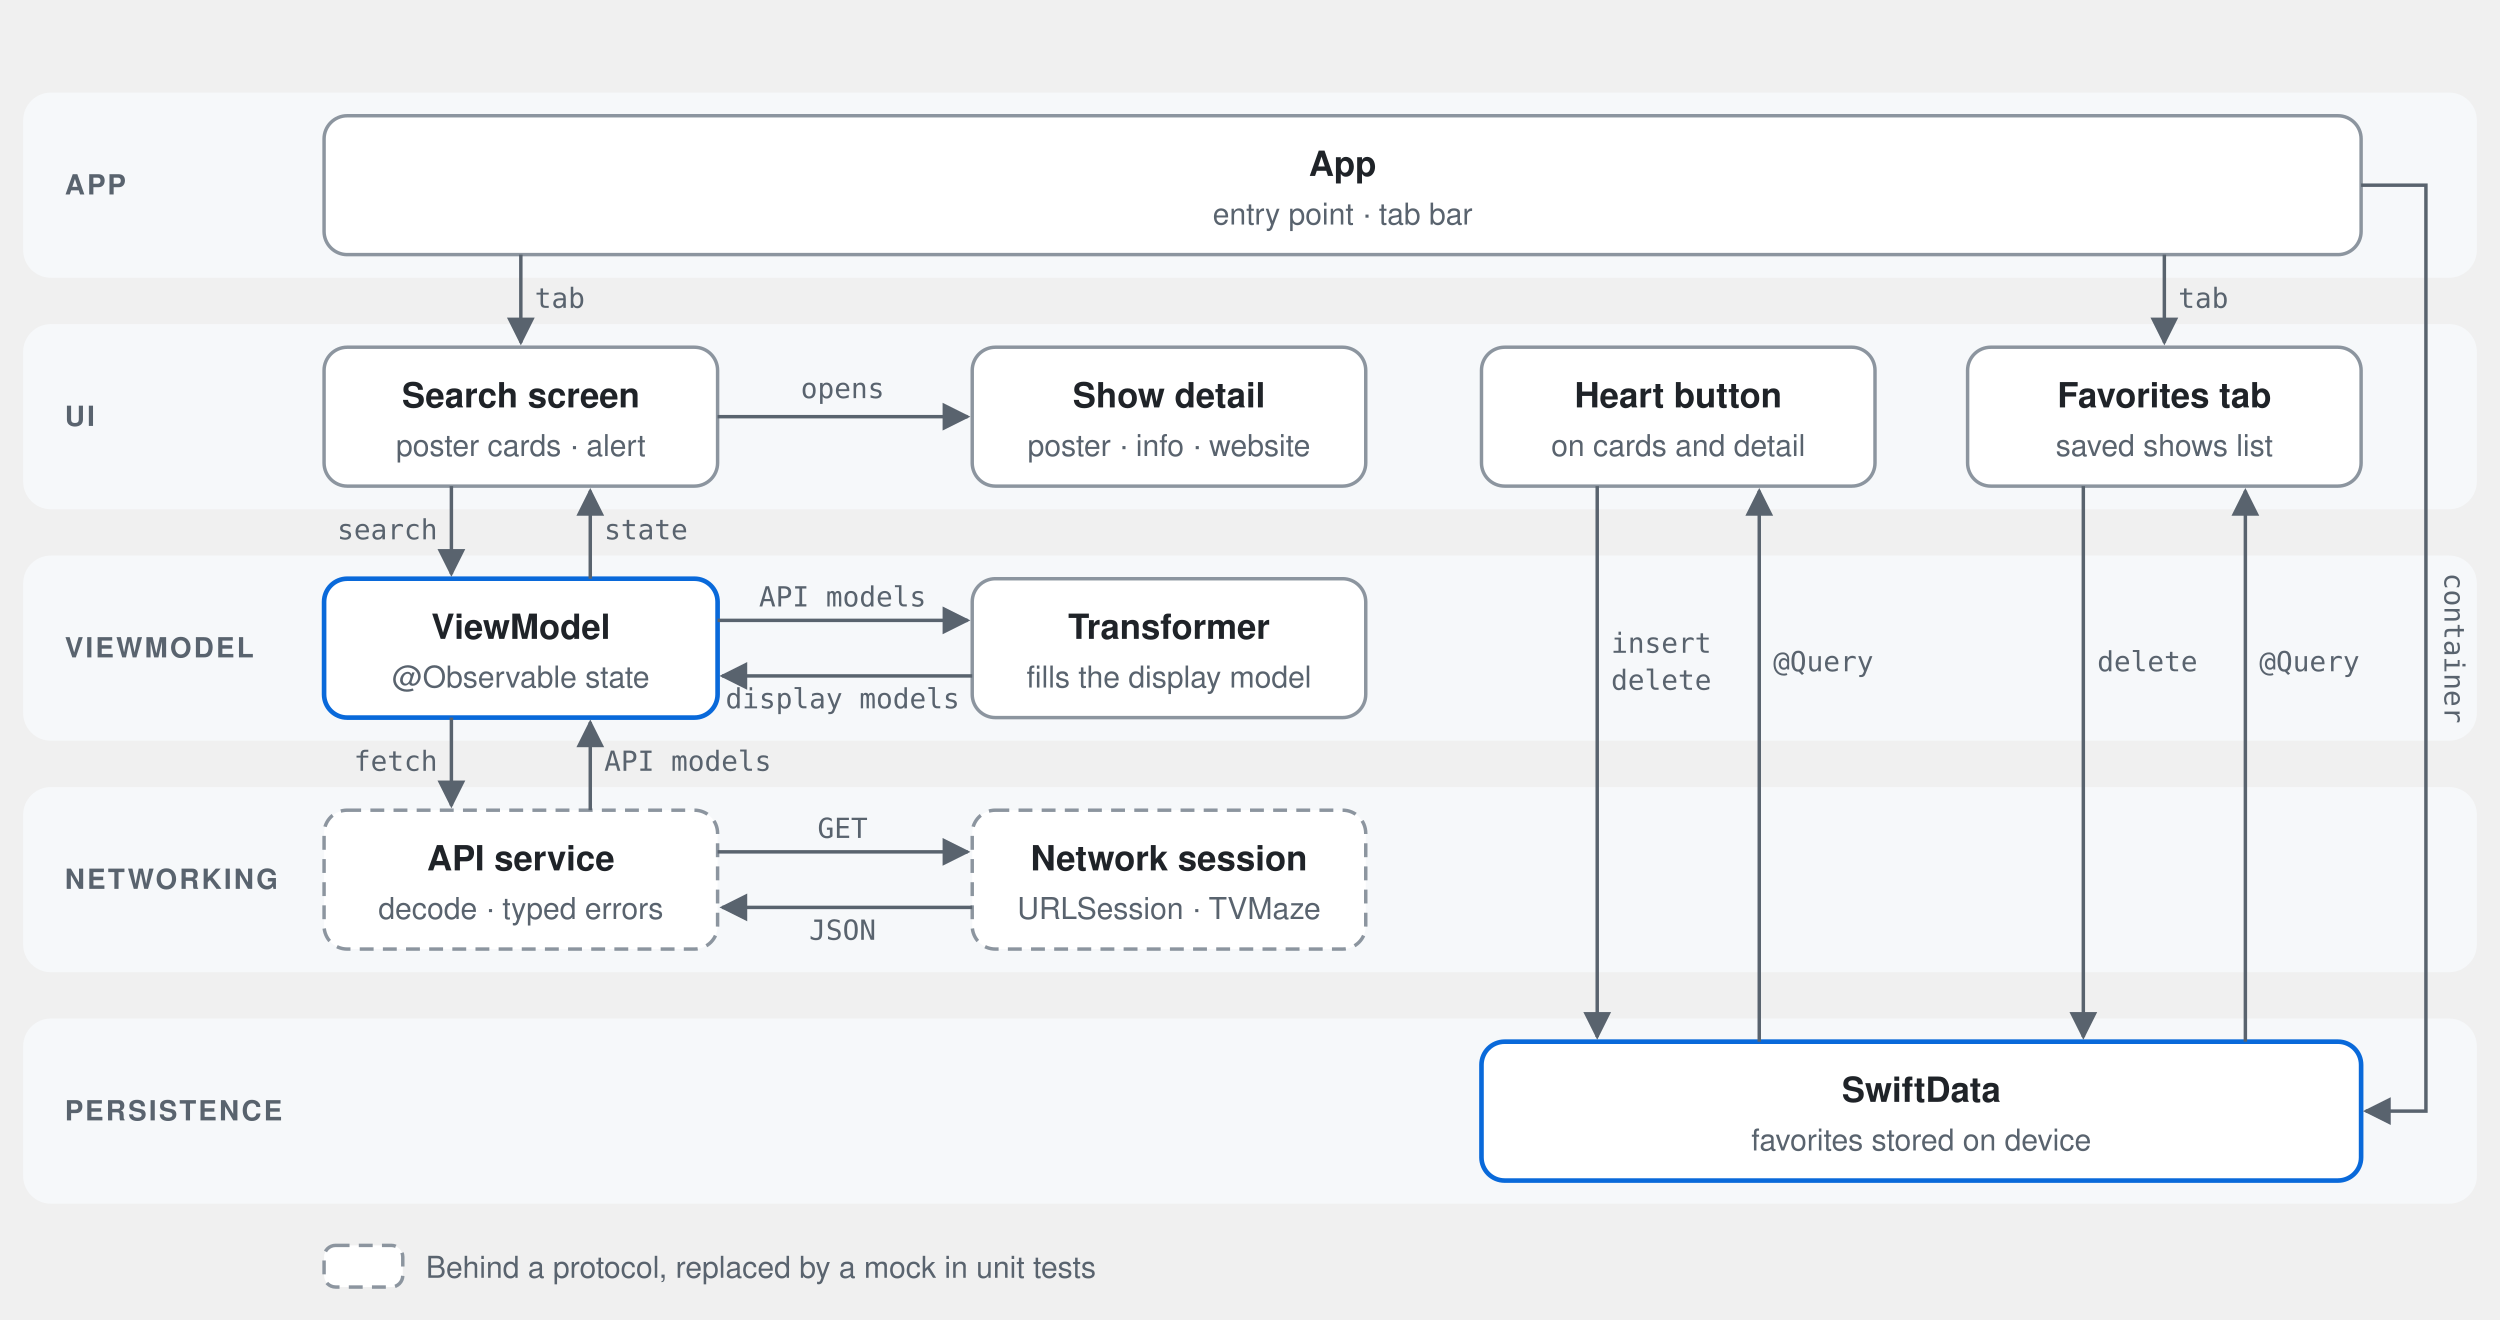
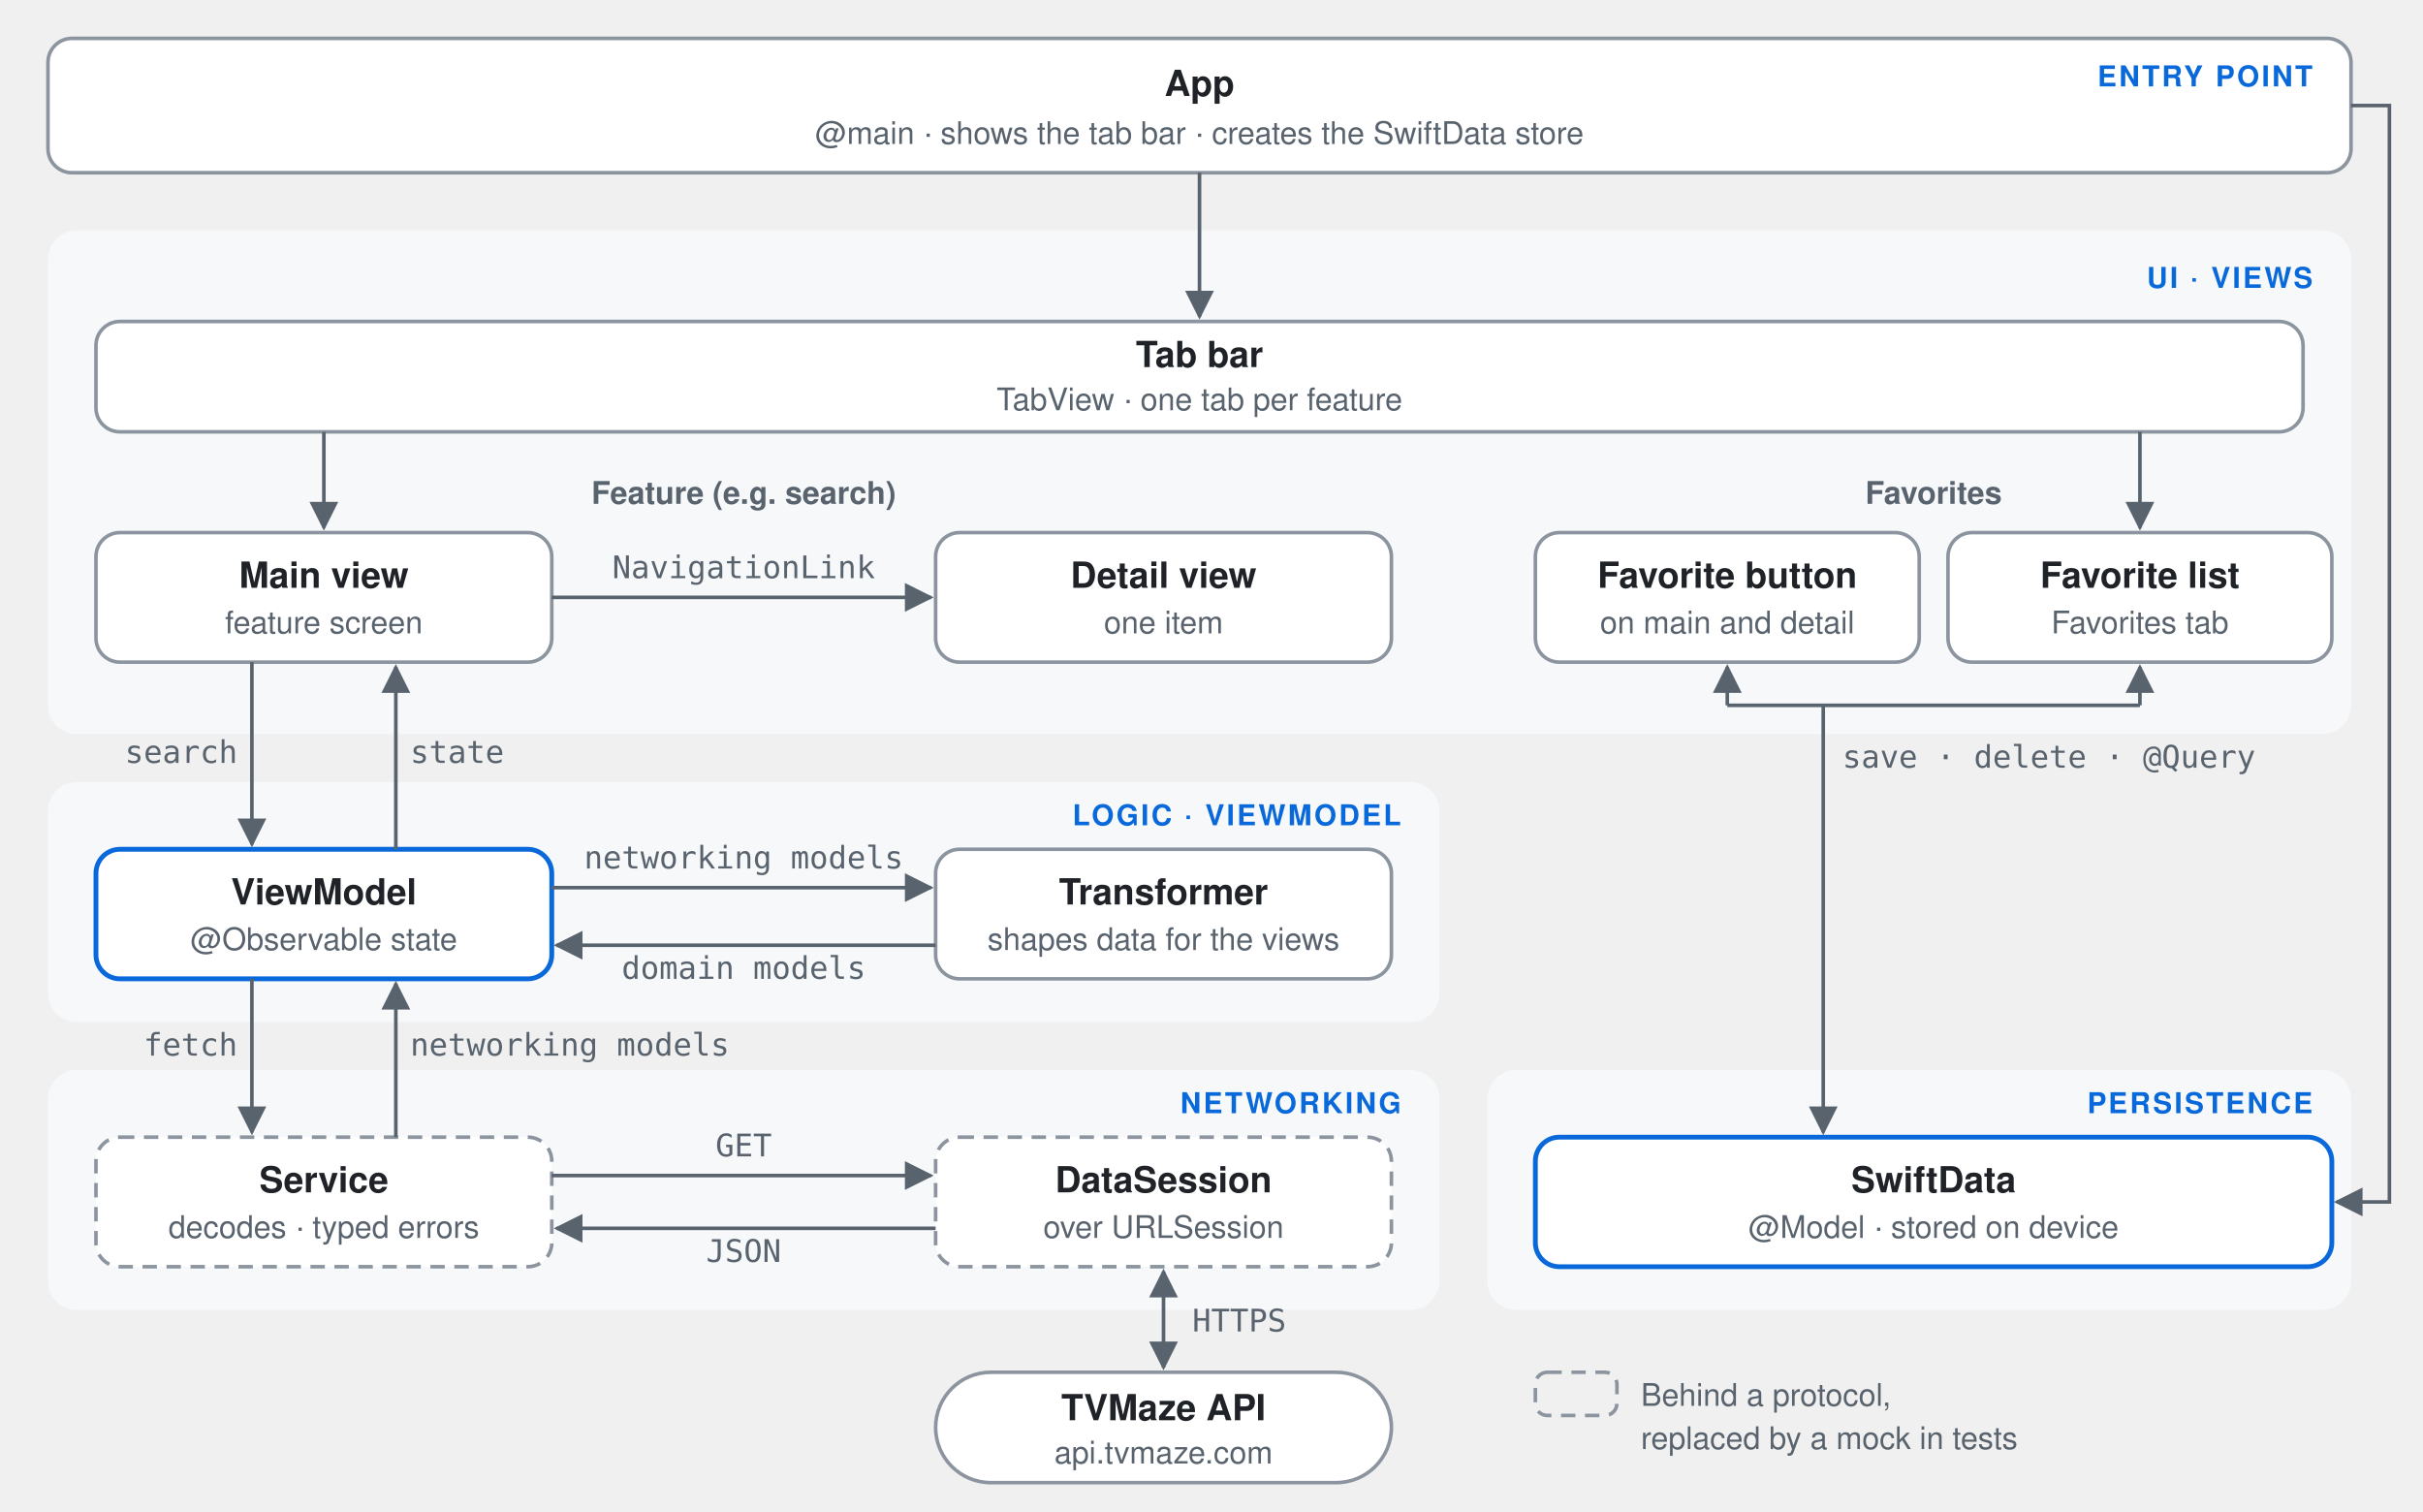
- <svg xmlns="http://www.w3.org/2000/svg" viewBox="0 0 1080 570" width="1080" height="570" role="img" aria-labelledby="title desc">
+ <svg xmlns="http://www.w3.org/2000/svg" viewBox="0 0 1010 630" width="1010" height="630" role="img" aria-labelledby="title desc">
  <style>
    .band { fill: #f6f8fa; }
    .box { fill: #ffffff; stroke: #8c959f; stroke-width: 1.5; }
    .protocol { stroke-dasharray: 6 4; }
    .accent { stroke: #0969da; stroke-width: 2; }
+     .legend { fill: none; stroke: #8c959f; stroke-width: 1.5; stroke-dasharray: 6 4; }
    .type { font: 600 15px -apple-system, BlinkMacSystemFont, "Segoe UI", Helvetica, Arial, sans-serif; fill: #1f2328; }
    .role { font: 13px -apple-system, BlinkMacSystemFont, "Segoe UI", Helvetica, Arial, sans-serif; fill: #59636e; }
-     .row { font: 700 12px -apple-system, BlinkMacSystemFont, "Segoe UI", Helvetica, Arial, sans-serif; fill: #59636e; letter-spacing: 0.08em; }
+     .layer { font: 700 12px -apple-system, BlinkMacSystemFont, "Segoe UI", Helvetica, Arial, sans-serif; fill: #0969da; letter-spacing: 0.08em; }
+     .column { font: 600 13px -apple-system, BlinkMacSystemFont, "Segoe UI", Helvetica, Arial, sans-serif; fill: #59636e; }
    .edge { stroke: #59636e; stroke-width: 1.5; fill: none; }
-     .edge-label { font: 12px ui-monospace, SFMono-Regular, Menlo, monospace; fill: #59636e; }
+     .edge-label { font: 13px ui-monospace, SFMono-Regular, Menlo, monospace; fill: #59636e; }
    .arrowhead { fill: #59636e; }
    @media (prefers-color-scheme: dark) {
      .band { fill: #151b23; }
      .box { fill: #0d1117; stroke: #9198a1; }
      .accent { stroke: #4493f8; }
+       .legend { stroke: #9198a1; }
      .type { fill: #f0f6fc; }
-       .role, .row, .edge-label { fill: #9198a1; }
+       .role, .edge-label { fill: #9198a1; }
+       .layer { fill: #4493f8; }
+       .column { fill: #9198a1; }
      .edge { stroke: #9198a1; }
      .arrowhead { fill: #9198a1; }
    }
  </style>
  <defs>
    <marker id="arrow" viewBox="0 0 10 10" refX="9" refY="5" markerWidth="8" markerHeight="8" orient="auto-start-reverse">
      <path class="arrowhead" d="M0,0 L10,5 L0,10 z" />
    </marker>
  </defs>
-   <rect class="band" x="10" y="40" width="1060" height="80" rx="12" />
-   <rect class="band" x="10" y="140" width="1060" height="80" rx="12" />
-   <rect class="band" x="10" y="240" width="1060" height="80" rx="12" />
-   <rect class="band" x="10" y="340" width="1060" height="80" rx="12" />
-   <rect class="band" x="10" y="440" width="1060" height="80" rx="12" />
-   <text class="row" x="28" y="84">APP</text>
-   <text class="row" x="28" y="184">UI</text>
-   <text class="row" x="28" y="284">VIEWMODEL</text>
-   <text class="row" x="28" y="384">NETWORKING</text>
-   <text class="row" x="28" y="484">PERSISTENCE</text>
-   <rect class="box" x="140" y="50" width="880" height="60" rx="10" />
-   <text class="type" x="580" y="76" text-anchor="middle">App</text>
-   <text class="role" x="580" y="97" text-anchor="middle">entry point · tab bar</text>
-   <rect class="box" x="140" y="150" width="170" height="60" rx="10" />
-   <text class="type" x="225" y="176" text-anchor="middle">Search screen</text>
-   <text class="role" x="225" y="197" text-anchor="middle">poster cards · alert</text>
-   <rect class="box" x="420" y="150" width="170" height="60" rx="10" />
-   <text class="type" x="505" y="176" text-anchor="middle">Show detail</text>
-   <text class="role" x="505" y="197" text-anchor="middle">poster · info · website</text>
-   <rect class="box" x="640" y="150" width="170" height="60" rx="10" />
-   <text class="type" x="725" y="176" text-anchor="middle">Heart button</text>
-   <text class="role" x="725" y="197" text-anchor="middle">on cards and detail</text>
-   <rect class="box" x="850" y="150" width="170" height="60" rx="10" />
-   <text class="type" x="935" y="176" text-anchor="middle">Favorites tab</text>
-   <text class="role" x="935" y="197" text-anchor="middle">saved shows list</text>
-   <rect class="box accent" x="140" y="250" width="170" height="60" rx="10" />
-   <text class="type" x="225" y="276" text-anchor="middle">ViewModel</text>
-   <text class="role" x="225" y="297" text-anchor="middle">@Observable state</text>
-   <rect class="box" x="420" y="250" width="170" height="60" rx="10" />
-   <text class="type" x="505" y="276" text-anchor="middle">Transformer</text>
-   <text class="role" x="505" y="297" text-anchor="middle">fills the display model</text>
-   <rect class="box protocol" x="140" y="350" width="170" height="60" rx="10" />
-   <text class="type" x="225" y="376" text-anchor="middle">API service</text>
-   <text class="role" x="225" y="397" text-anchor="middle">decode · typed errors</text>
-   <rect class="box protocol" x="420" y="350" width="170" height="60" rx="10" />
-   <text class="type" x="505" y="376" text-anchor="middle">Network session</text>
-   <text class="role" x="505" y="397" text-anchor="middle">URLSession · TVMaze</text>
-   <rect class="box accent" x="640" y="450" width="380" height="60" rx="10" />
-   <text class="type" x="830" y="476" text-anchor="middle">SwiftData</text>
-   <text class="role" x="830" y="497" text-anchor="middle">favorites stored on device</text>
-   <path class="edge" d="M310,180 H418" marker-end="url(#arrow)" />
-   <text class="edge-label" x="364" y="172" text-anchor="middle">opens</text>
-   <path class="edge" d="M195,210 V248" marker-end="url(#arrow)" />
-   <text class="edge-label" x="189" y="233" text-anchor="end">search</text>
-   <path class="edge" d="M255,250 V212" marker-end="url(#arrow)" />
-   <text class="edge-label" x="261" y="233">state</text>
-   <path class="edge" d="M310,268 H418" marker-end="url(#arrow)" />
-   <text class="edge-label" x="364" y="262" text-anchor="middle">API models</text>
-   <path class="edge" d="M420,292 H312" marker-end="url(#arrow)" />
-   <text class="edge-label" x="364" y="306" text-anchor="middle">display models</text>
-   <path class="edge" d="M195,310 V348" marker-end="url(#arrow)" />
-   <text class="edge-label" x="189" y="333" text-anchor="end">fetch</text>
-   <path class="edge" d="M255,350 V312" marker-end="url(#arrow)" />
-   <text class="edge-label" x="261" y="333">API models</text>
-   <path class="edge" d="M310,368 H418" marker-end="url(#arrow)" />
-   <text class="edge-label" x="364" y="362" text-anchor="middle">GET</text>
-   <path class="edge" d="M420,392 H312" marker-end="url(#arrow)" />
-   <text class="edge-label" x="364" y="406" text-anchor="middle">JSON</text>
-   <path class="edge" d="M690,210 V448" marker-end="url(#arrow)" />
-   <text class="edge-label" x="696" y="282">insert</text>
-   <text class="edge-label" x="696" y="298">delete</text>
-   <path class="edge" d="M760,450 V212" marker-end="url(#arrow)" />
-   <text class="edge-label" x="766" y="290">@Query</text>
-   <path class="edge" d="M900,210 V448" marker-end="url(#arrow)" />
-   <text class="edge-label" x="906" y="290">delete</text>
-   <path class="edge" d="M970,450 V212" marker-end="url(#arrow)" />
-   <text class="edge-label" x="976" y="290">@Query</text>
-   <path class="edge" d="M225,110 V148" marker-end="url(#arrow)" />
-   <text class="edge-label" x="231" y="133">tab</text>
-   <path class="edge" d="M935,110 V148" marker-end="url(#arrow)" />
-   <text class="edge-label" x="941" y="133">tab</text>
-   <path class="edge" d="M1020,80 H1048 V480 H1022" marker-end="url(#arrow)" />
-   <text class="edge-label" x="1056" y="280" transform="rotate(90 1056 280)" text-anchor="middle">container</text>
-   <rect class="box protocol" x="140" y="538" width="34" height="18" rx="5" />
-   <text class="role" x="184" y="552">Behind a protocol, replaced by a mock in unit tests</text>
+   <rect class="box" x="20" y="16" width="960" height="56" rx="10" />
+   <text class="type" x="500" y="40" text-anchor="middle">App</text>
+   <text class="role" x="500" y="60" text-anchor="middle">@main · shows the tab bar · creates the SwiftData store</text>
+   <text class="layer" x="964" y="36" text-anchor="end">ENTRY POINT</text>
+   <rect class="band" x="20" y="96" width="960" height="210" rx="12" />
+   <text class="layer" x="964" y="120" text-anchor="end">UI · VIEWS</text>
+   <rect class="box" x="40" y="134" width="920" height="46" rx="10" />
+   <text class="type" x="500" y="153" text-anchor="middle">Tab bar</text>
+   <text class="role" x="500" y="171" text-anchor="middle">TabView · one tab per feature</text>
+   <path class="edge" d="M500,72 V132" marker-end="url(#arrow)" />
+   <text class="column" x="310" y="210" text-anchor="middle">Feature (e.g. search)</text>
+   <text class="column" x="806" y="210" text-anchor="middle">Favorites</text>
+   <rect class="box" x="40" y="222" width="190" height="54" rx="10" />
+   <text class="type" x="135" y="245" text-anchor="middle">Main view</text>
+   <text class="role" x="135" y="264" text-anchor="middle">feature screen</text>
+   <rect class="box" x="390" y="222" width="190" height="54" rx="10" />
+   <text class="type" x="485" y="245" text-anchor="middle">Detail view</text>
+   <text class="role" x="485" y="264" text-anchor="middle">one item</text>
+   <rect class="box" x="640" y="222" width="160" height="54" rx="10" />
+   <text class="type" x="720" y="245" text-anchor="middle">Favorite button</text>
+   <text class="role" x="720" y="264" text-anchor="middle">on main and detail</text>
+   <rect class="box" x="812" y="222" width="160" height="54" rx="10" />
+   <text class="type" x="892" y="245" text-anchor="middle">Favorite list</text>
+   <text class="role" x="892" y="264" text-anchor="middle">Favorites tab</text>
+   <path class="edge" d="M135,180 V220" marker-end="url(#arrow)" />
+   <path class="edge" d="M892,180 V220" marker-end="url(#arrow)" />
+   <path class="edge" d="M230,249 H388" marker-end="url(#arrow)" />
+   <text class="edge-label" x="310" y="241" text-anchor="middle">NavigationLink</text>
+   <rect class="band" x="20" y="326" width="580" height="100" rx="12" />
+   <text class="layer" x="584" y="344" text-anchor="end">LOGIC · VIEWMODEL</text>
+   <rect class="box accent" x="40" y="354" width="190" height="54" rx="10" />
+   <text class="type" x="135" y="377" text-anchor="middle">ViewModel</text>
+   <text class="role" x="135" y="396" text-anchor="middle">@Observable state</text>
+   <rect class="box" x="390" y="354" width="190" height="54" rx="10" />
+   <text class="type" x="485" y="377" text-anchor="middle">Transformer</text>
+   <text class="role" x="485" y="396" text-anchor="middle">shapes data for the views</text>
+   <path class="edge" d="M105,276 V352" marker-end="url(#arrow)" />
+   <text class="edge-label" x="99" y="318" text-anchor="end">search</text>
+   <path class="edge" d="M165,354 V278" marker-end="url(#arrow)" />
+   <text class="edge-label" x="171" y="318">state</text>
+   <path class="edge" d="M230,370 H388" marker-end="url(#arrow)" />
+   <text class="edge-label" x="310" y="362" text-anchor="middle">networking models</text>
+   <path class="edge" d="M390,394 H232" marker-end="url(#arrow)" />
+   <text class="edge-label" x="310" y="408" text-anchor="middle">domain models</text>
+   <rect class="band" x="20" y="446" width="580" height="100" rx="12" />
+   <text class="layer" x="584" y="464" text-anchor="end">NETWORKING</text>
+   <rect class="box protocol" x="40" y="474" width="190" height="54" rx="10" />
+   <text class="type" x="135" y="497" text-anchor="middle">Service</text>
+   <text class="role" x="135" y="516" text-anchor="middle">decodes · typed errors</text>
+   <rect class="box protocol" x="390" y="474" width="190" height="54" rx="10" />
+   <text class="type" x="485" y="497" text-anchor="middle">DataSession</text>
+   <text class="role" x="485" y="516" text-anchor="middle">over URLSession</text>
+   <path class="edge" d="M105,408 V472" marker-end="url(#arrow)" />
+   <text class="edge-label" x="99" y="440" text-anchor="end">fetch</text>
+   <path class="edge" d="M165,474 V410" marker-end="url(#arrow)" />
+   <text class="edge-label" x="171" y="440">networking models</text>
+   <path class="edge" d="M230,490 H388" marker-end="url(#arrow)" />
+   <text class="edge-label" x="310" y="482" text-anchor="middle">GET</text>
+   <path class="edge" d="M390,512 H232" marker-end="url(#arrow)" />
+   <text class="edge-label" x="310" y="526" text-anchor="middle">JSON</text>
+   <rect class="box" x="390" y="572" width="190" height="46" rx="23" />
+   <text class="type" x="485" y="592" text-anchor="middle">TVMaze API</text>
+   <text class="role" x="485" y="610" text-anchor="middle">api.tvmaze.com</text>
+   <path class="edge" d="M485,530 V570" marker-start="url(#arrow)" marker-end="url(#arrow)" />
+   <text class="edge-label" x="497" y="555">HTTPS</text>
+   <rect class="band" x="620" y="446" width="360" height="100" rx="12" />
+   <text class="layer" x="964" y="464" text-anchor="end">PERSISTENCE</text>
+   <rect class="box accent" x="640" y="474" width="332" height="54" rx="10" />
+   <text class="type" x="806" y="497" text-anchor="middle">SwiftData</text>
+   <text class="role" x="806" y="516" text-anchor="middle">@Model · stored on device</text>
+   <path class="edge" d="M720,294 V278" marker-end="url(#arrow)" />
+   <path class="edge" d="M892,294 V278" marker-end="url(#arrow)" />
+   <path class="edge" d="M720,294 H892" />
+   <path class="edge" d="M760,294 V472" marker-end="url(#arrow)" />
+   <text class="edge-label" x="768" y="320">save · delete · @Query</text>
+   <path class="edge" d="M980,44 H996 V501 H974" marker-end="url(#arrow)" />
+   <rect class="legend" x="640" y="572" width="34" height="18" rx="5" />
+   <text class="role" x="684" y="586">Behind a protocol,</text>
+   <text class="role" x="684" y="604">replaced by a mock in tests</text>
</svg>
